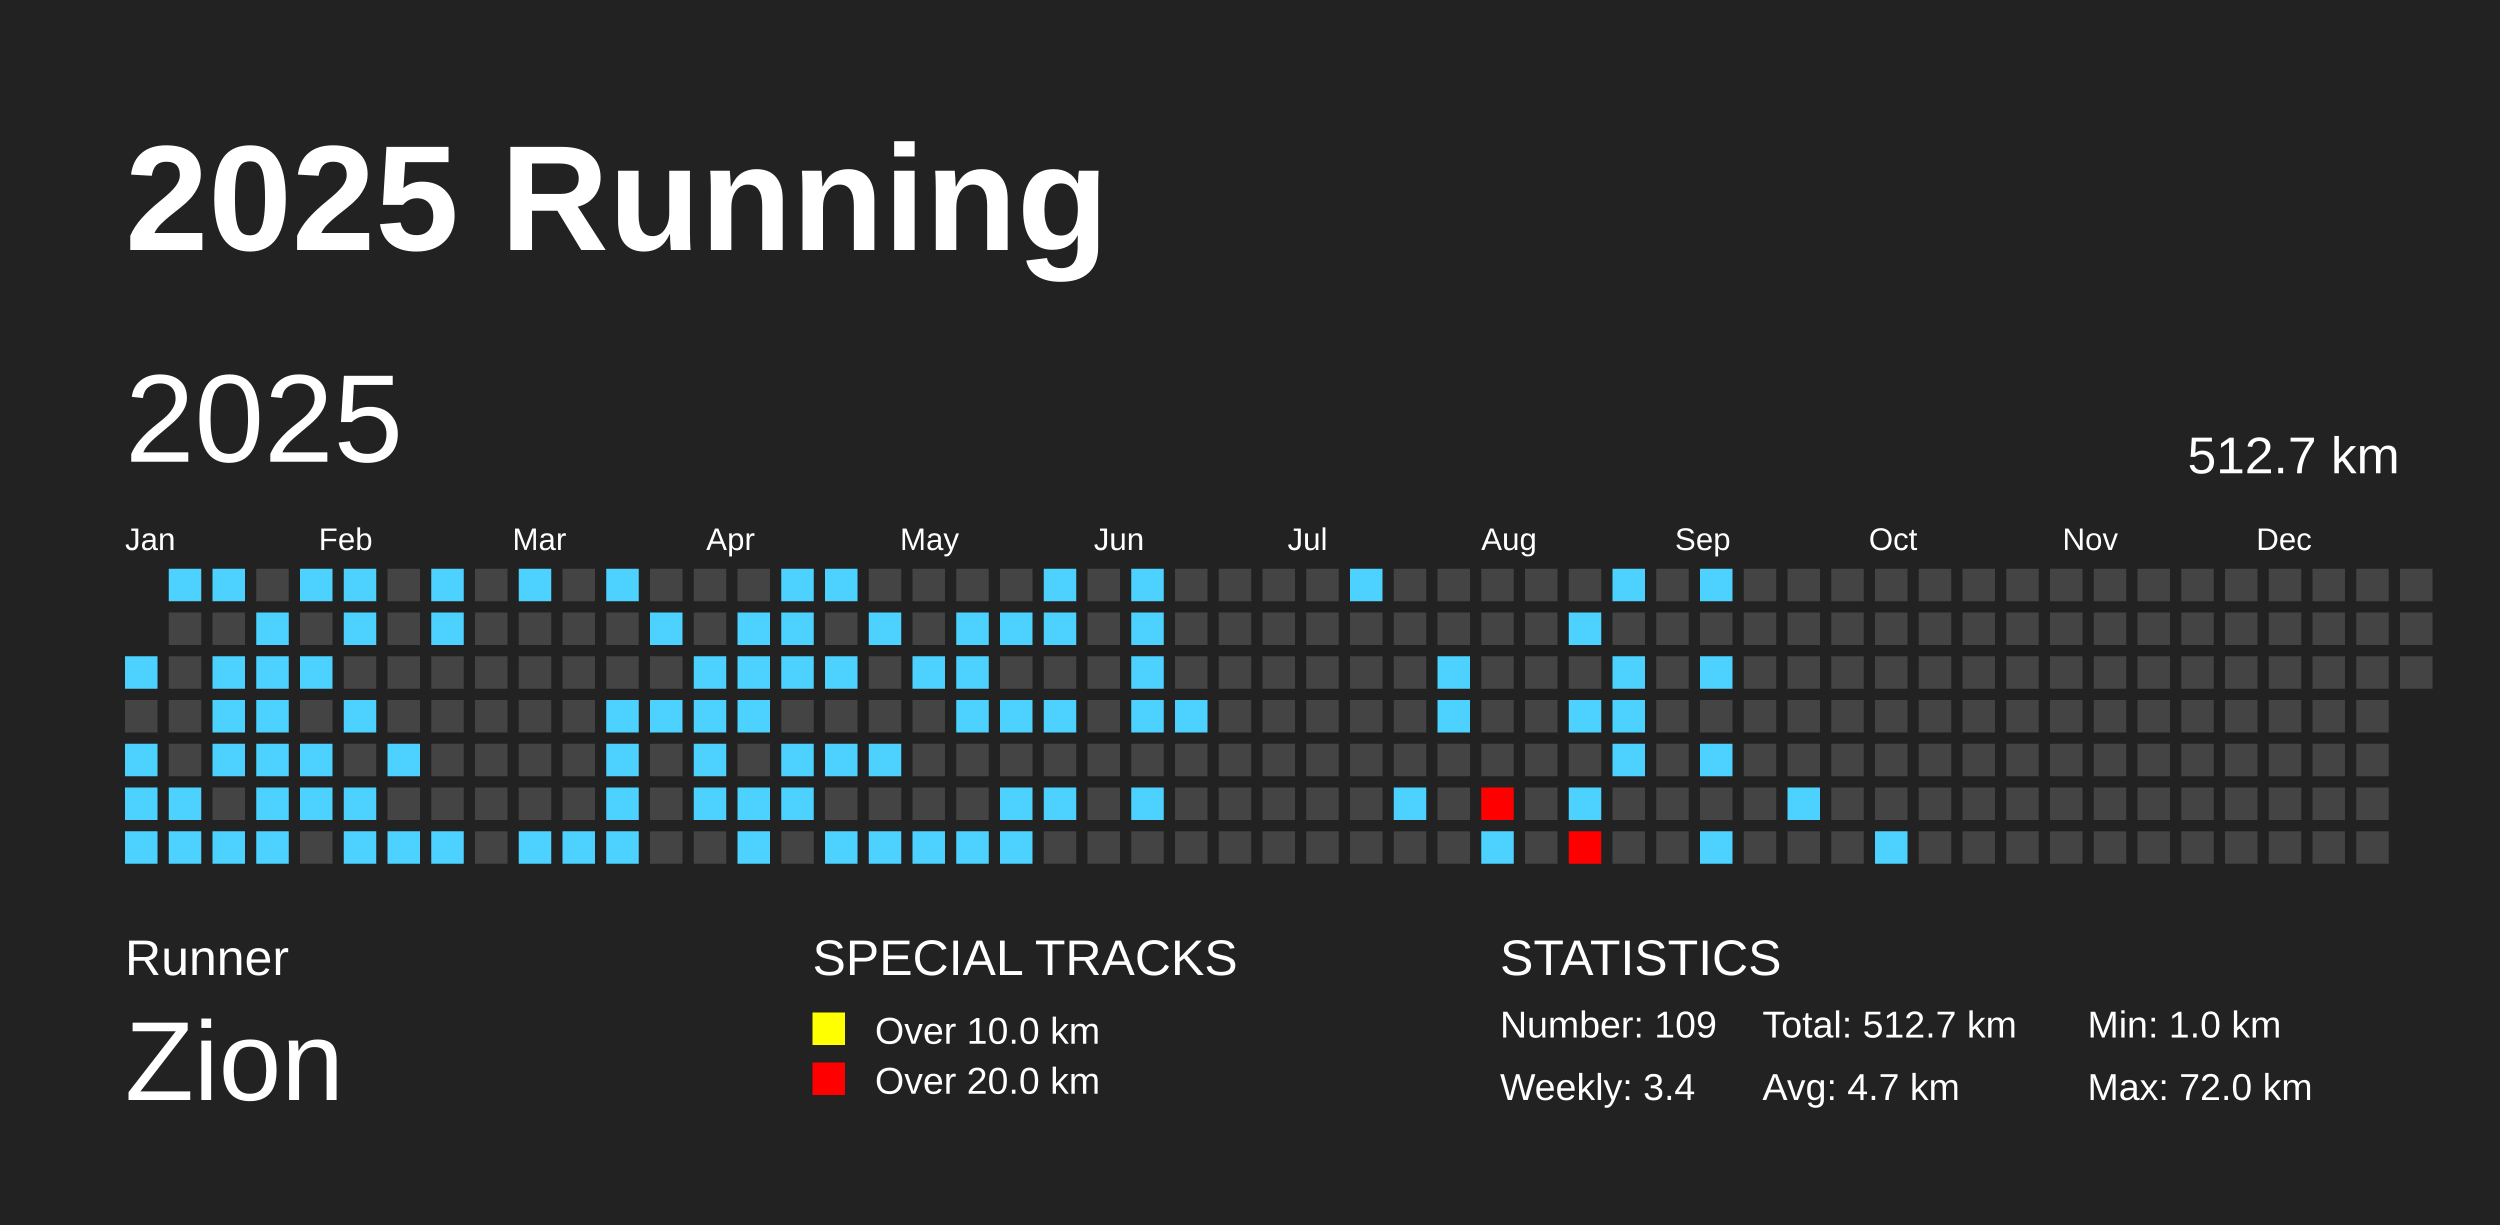
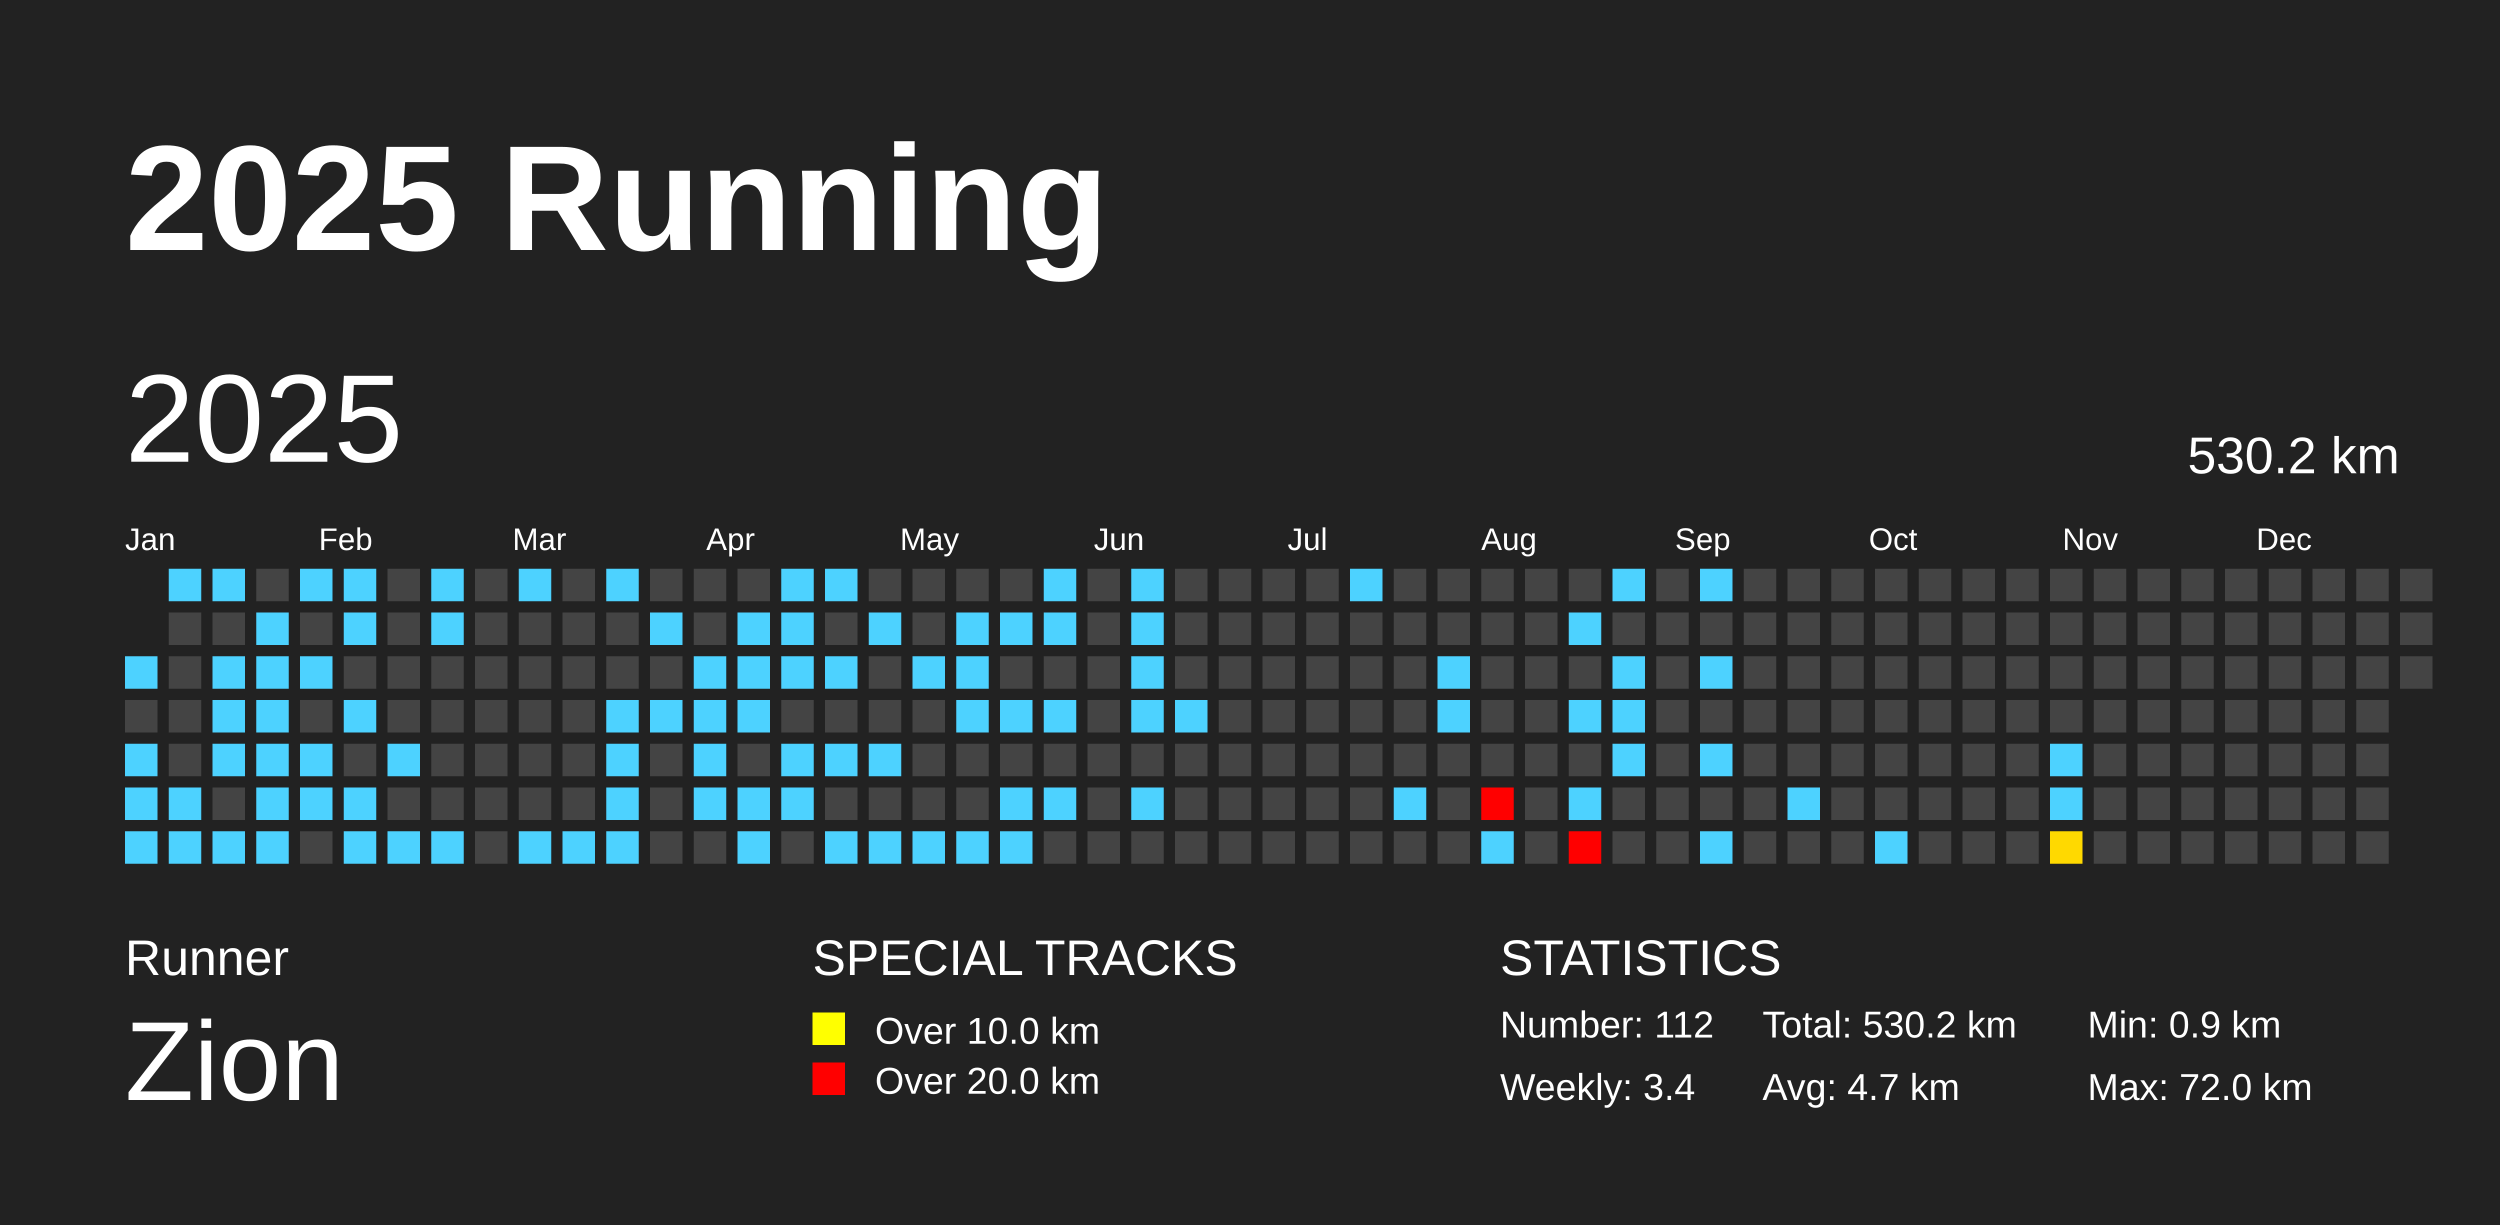
<svg xmlns="http://www.w3.org/2000/svg" baseProfile="full" height="98mm" version="1.1" viewBox="0,0,200,98" width="200mm">
  <defs />
  <rect fill="#222222" height="98" width="200" x="0" y="0" />
  <text fill="#FFFFFF" style="font-size:12px; font-family:Arial; font-weight:bold;" x="10" y="20">2025 Running</text>
  <text fill="#FFFFFF" style="font-size:4px; font-family:Arial" x="10" y="78">Runner</text>
  <text fill="#FFFFFF" style="font-size:9px; font-family:Arial" x="10" y="88">Zion</text>
  <text fill="#FFFFFF" style="font-size:4px; font-family:Arial" x="65" y="78">SPECIAL TRACKS</text>
  <rect fill="yellow" height="2.6" width="2.6" x="65" y="81" />
  <text fill="#FFFFFF" style="font-size:3px; font-family:Arial" x="70" y="83.5">Over 10.0 km</text>
  <rect fill="red" height="2.6" width="2.6" x="65" y="85" />
  <text fill="#FFFFFF" style="font-size:3px; font-family:Arial" x="70" y="87.5">Over 20.0 km</text>
  <text fill="#FFFFFF" style="font-size:4px; font-family:Arial" x="120" y="78">STATISTICS</text>
-   <text fill="#FFFFFF" style="font-size:3px; font-family:Arial" x="120" y="83">Number: 109</text>
+   <text fill="#FFFFFF" style="font-size:3px; font-family:Arial" x="120" y="83">Number: 112</text>
  <text fill="#FFFFFF" style="font-size:3px; font-family:Arial" x="120" y="88">Weekly: 3.4</text>
-   <text fill="#FFFFFF" style="font-size:3px; font-family:Arial" x="141" y="83">Total: 512.7 km</text>
+   <text fill="#FFFFFF" style="font-size:3px; font-family:Arial" x="141" y="83">Total: 530.2 km</text>
  <text fill="#FFFFFF" style="font-size:3px; font-family:Arial" x="141" y="88">Avg: 4.7 km</text>
-   <text fill="#FFFFFF" style="font-size:3px; font-family:Arial" x="167" y="83">Min: 1.0 km</text>
+   <text fill="#FFFFFF" style="font-size:3px; font-family:Arial" x="167" y="83">Min: 0.9 km</text>
  <text fill="#FFFFFF" style="font-size:3px; font-family:Arial" x="167" y="88">Max: 72.0 km</text>
  <text dominant-baseline="hanging" fill="#FFFFFF" style="font-size:10.0px; font-family:Arial;" x="10" y="30">2025</text>
-   <text dominant-baseline="hanging" fill="#FFFFFF" style="font-size:4.125px; font-family:Arial;" x="175" y="35">512.7 km</text>
+   <text dominant-baseline="hanging" fill="#FFFFFF" style="font-size:4.125px; font-family:Arial;" x="175" y="35">530.2 km</text>
  <text fill="#FFFFFF" style="font-size:2.5px; font-family:Arial" x="10.0" y="44">Jan</text>
  <text fill="#FFFFFF" style="font-size:2.5px; font-family:Arial" x="25.5" y="44">Feb</text>
  <text fill="#FFFFFF" style="font-size:2.5px; font-family:Arial" x="41.0" y="44">Mar</text>
  <text fill="#FFFFFF" style="font-size:2.5px; font-family:Arial" x="56.5" y="44">Apr</text>
  <text fill="#FFFFFF" style="font-size:2.5px; font-family:Arial" x="72.0" y="44">May</text>
  <text fill="#FFFFFF" style="font-size:2.5px; font-family:Arial" x="87.5" y="44">Jun</text>
  <text fill="#FFFFFF" style="font-size:2.5px; font-family:Arial" x="103.0" y="44">Jul</text>
  <text fill="#FFFFFF" style="font-size:2.5px; font-family:Arial" x="118.5" y="44">Aug</text>
  <text fill="#FFFFFF" style="font-size:2.5px; font-family:Arial" x="134.0" y="44">Sep</text>
  <text fill="#FFFFFF" style="font-size:2.5px; font-family:Arial" x="149.5" y="44">Oct</text>
  <text fill="#FFFFFF" style="font-size:2.5px; font-family:Arial" x="165.0" y="44">Nov</text>
  <text fill="#FFFFFF" style="font-size:2.5px; font-family:Arial" x="180.5" y="44">Dec</text>
  <rect fill="#4dd2ff" height="2.6" width="2.6" x="10.0" y="52.5" />
  <rect fill="#444444" height="2.6" width="2.6" x="10.0" y="56.0" />
  <rect fill="#4dd2ff" height="2.6" width="2.6" x="10.0" y="59.5" />
  <rect fill="#4dd2ff" height="2.6" width="2.6" x="10.0" y="63.0" />
  <rect fill="#4dd2ff" height="2.6" width="2.6" x="10.0" y="66.5" />
  <rect fill="#4dd2ff" height="2.6" width="2.6" x="13.5" y="45.5" />
  <rect fill="#444444" height="2.6" width="2.6" x="13.5" y="49.0" />
  <rect fill="#444444" height="2.6" width="2.6" x="13.5" y="52.5" />
  <rect fill="#444444" height="2.6" width="2.6" x="13.5" y="56.0" />
  <rect fill="#444444" height="2.6" width="2.6" x="13.5" y="59.5" />
  <rect fill="#4dd2ff" height="2.6" width="2.6" x="13.5" y="63.0" />
  <rect fill="#4dd2ff" height="2.6" width="2.6" x="13.5" y="66.5" />
  <rect fill="#4dd2ff" height="2.6" width="2.6" x="17.0" y="45.5" />
  <rect fill="#444444" height="2.6" width="2.6" x="17.0" y="49.0" />
  <rect fill="#4dd2ff" height="2.6" width="2.6" x="17.0" y="52.5" />
  <rect fill="#4dd2ff" height="2.6" width="2.6" x="17.0" y="56.0" />
  <rect fill="#4dd2ff" height="2.6" width="2.6" x="17.0" y="59.5" />
  <rect fill="#444444" height="2.6" width="2.6" x="17.0" y="63.0" />
  <rect fill="#4dd2ff" height="2.6" width="2.6" x="17.0" y="66.5" />
  <rect fill="#444444" height="2.6" width="2.6" x="20.5" y="45.5" />
  <rect fill="#4dd2ff" height="2.6" width="2.6" x="20.5" y="49.0" />
  <rect fill="#4dd2ff" height="2.6" width="2.6" x="20.5" y="52.5" />
  <rect fill="#4dd2ff" height="2.6" width="2.6" x="20.5" y="56.0" />
  <rect fill="#4dd2ff" height="2.6" width="2.6" x="20.5" y="59.5" />
  <rect fill="#4dd2ff" height="2.6" width="2.6" x="20.5" y="63.0" />
  <rect fill="#4dd2ff" height="2.6" width="2.6" x="20.5" y="66.5" />
  <rect fill="#4dd2ff" height="2.6" width="2.6" x="24.0" y="45.5" />
  <rect fill="#444444" height="2.6" width="2.6" x="24.0" y="49.0" />
  <rect fill="#4dd2ff" height="2.6" width="2.6" x="24.0" y="52.5" />
  <rect fill="#444444" height="2.6" width="2.6" x="24.0" y="56.0" />
  <rect fill="#4dd2ff" height="2.6" width="2.6" x="24.0" y="59.5" />
  <rect fill="#4dd2ff" height="2.6" width="2.6" x="24.0" y="63.0" />
  <rect fill="#444444" height="2.6" width="2.6" x="24.0" y="66.5" />
  <rect fill="#4dd2ff" height="2.6" width="2.6" x="27.5" y="45.5" />
  <rect fill="#4dd2ff" height="2.6" width="2.6" x="27.5" y="49.0" />
  <rect fill="#444444" height="2.6" width="2.6" x="27.5" y="52.5" />
  <rect fill="#4dd2ff" height="2.6" width="2.6" x="27.5" y="56.0" />
  <rect fill="#444444" height="2.6" width="2.6" x="27.5" y="59.5" />
  <rect fill="#4dd2ff" height="2.6" width="2.6" x="27.5" y="63.0" />
  <rect fill="#4dd2ff" height="2.6" width="2.6" x="27.5" y="66.5" />
  <rect fill="#444444" height="2.6" width="2.6" x="31.0" y="45.5" />
  <rect fill="#444444" height="2.6" width="2.6" x="31.0" y="49.0" />
  <rect fill="#444444" height="2.6" width="2.6" x="31.0" y="52.5" />
  <rect fill="#444444" height="2.6" width="2.6" x="31.0" y="56.0" />
  <rect fill="#4dd2ff" height="2.6" width="2.6" x="31.0" y="59.5" />
  <rect fill="#444444" height="2.6" width="2.6" x="31.0" y="63.0" />
  <rect fill="#4dd2ff" height="2.6" width="2.6" x="31.0" y="66.5" />
  <rect fill="#4dd2ff" height="2.6" width="2.6" x="34.5" y="45.5" />
  <rect fill="#4dd2ff" height="2.6" width="2.6" x="34.5" y="49.0" />
  <rect fill="#444444" height="2.6" width="2.6" x="34.5" y="52.5" />
  <rect fill="#444444" height="2.6" width="2.6" x="34.5" y="56.0" />
  <rect fill="#444444" height="2.6" width="2.6" x="34.5" y="59.5" />
  <rect fill="#444444" height="2.6" width="2.6" x="34.5" y="63.0" />
  <rect fill="#4dd2ff" height="2.6" width="2.6" x="34.5" y="66.5" />
  <rect fill="#444444" height="2.6" width="2.6" x="38.0" y="45.5" />
  <rect fill="#444444" height="2.6" width="2.6" x="38.0" y="49.0" />
  <rect fill="#444444" height="2.6" width="2.6" x="38.0" y="52.5" />
  <rect fill="#444444" height="2.6" width="2.6" x="38.0" y="56.0" />
  <rect fill="#444444" height="2.6" width="2.6" x="38.0" y="59.5" />
  <rect fill="#444444" height="2.6" width="2.6" x="38.0" y="63.0" />
  <rect fill="#444444" height="2.6" width="2.6" x="38.0" y="66.5" />
  <rect fill="#4dd2ff" height="2.6" width="2.6" x="41.5" y="45.5" />
  <rect fill="#444444" height="2.6" width="2.6" x="41.5" y="49.0" />
  <rect fill="#444444" height="2.6" width="2.6" x="41.5" y="52.5" />
  <rect fill="#444444" height="2.6" width="2.6" x="41.5" y="56.0" />
  <rect fill="#444444" height="2.6" width="2.6" x="41.5" y="59.5" />
  <rect fill="#444444" height="2.6" width="2.6" x="41.5" y="63.0" />
  <rect fill="#4dd2ff" height="2.6" width="2.6" x="41.5" y="66.5" />
  <rect fill="#444444" height="2.6" width="2.6" x="45.0" y="45.5" />
  <rect fill="#444444" height="2.6" width="2.6" x="45.0" y="49.0" />
  <rect fill="#444444" height="2.6" width="2.6" x="45.0" y="52.5" />
  <rect fill="#444444" height="2.6" width="2.6" x="45.0" y="56.0" />
  <rect fill="#444444" height="2.6" width="2.6" x="45.0" y="59.5" />
  <rect fill="#444444" height="2.6" width="2.6" x="45.0" y="63.0" />
  <rect fill="#4dd2ff" height="2.6" width="2.6" x="45.0" y="66.5" />
  <rect fill="#4dd2ff" height="2.6" width="2.6" x="48.5" y="45.5" />
  <rect fill="#444444" height="2.6" width="2.6" x="48.5" y="49.0" />
  <rect fill="#444444" height="2.6" width="2.6" x="48.5" y="52.5" />
  <rect fill="#4dd2ff" height="2.6" width="2.6" x="48.5" y="56.0" />
  <rect fill="#4dd2ff" height="2.6" width="2.6" x="48.5" y="59.5" />
  <rect fill="#4dd2ff" height="2.6" width="2.6" x="48.5" y="63.0" />
  <rect fill="#4dd2ff" height="2.6" width="2.6" x="48.5" y="66.5" />
  <rect fill="#444444" height="2.6" width="2.6" x="52.0" y="45.5" />
  <rect fill="#4dd2ff" height="2.6" width="2.6" x="52.0" y="49.0" />
  <rect fill="#444444" height="2.6" width="2.6" x="52.0" y="52.5" />
  <rect fill="#4dd2ff" height="2.6" width="2.6" x="52.0" y="56.0" />
  <rect fill="#444444" height="2.6" width="2.6" x="52.0" y="59.5" />
  <rect fill="#444444" height="2.6" width="2.6" x="52.0" y="63.0" />
  <rect fill="#444444" height="2.6" width="2.6" x="52.0" y="66.5" />
  <rect fill="#444444" height="2.6" width="2.6" x="55.5" y="45.5" />
  <rect fill="#444444" height="2.6" width="2.6" x="55.5" y="49.0" />
  <rect fill="#4dd2ff" height="2.6" width="2.6" x="55.5" y="52.5" />
  <rect fill="#4dd2ff" height="2.6" width="2.6" x="55.5" y="56.0" />
  <rect fill="#4dd2ff" height="2.6" width="2.6" x="55.5" y="59.5" />
  <rect fill="#4dd2ff" height="2.6" width="2.6" x="55.5" y="63.0" />
  <rect fill="#444444" height="2.6" width="2.6" x="55.5" y="66.5" />
  <rect fill="#444444" height="2.6" width="2.6" x="59.0" y="45.5" />
  <rect fill="#4dd2ff" height="2.6" width="2.6" x="59.0" y="49.0" />
  <rect fill="#4dd2ff" height="2.6" width="2.6" x="59.0" y="52.5" />
  <rect fill="#4dd2ff" height="2.6" width="2.6" x="59.0" y="56.0" />
  <rect fill="#444444" height="2.6" width="2.6" x="59.0" y="59.5" />
  <rect fill="#4dd2ff" height="2.6" width="2.6" x="59.0" y="63.0" />
  <rect fill="#4dd2ff" height="2.6" width="2.6" x="59.0" y="66.5" />
  <rect fill="#4dd2ff" height="2.6" width="2.6" x="62.5" y="45.5" />
  <rect fill="#4dd2ff" height="2.6" width="2.6" x="62.5" y="49.0" />
  <rect fill="#4dd2ff" height="2.6" width="2.6" x="62.5" y="52.5" />
  <rect fill="#444444" height="2.6" width="2.6" x="62.5" y="56.0" />
  <rect fill="#4dd2ff" height="2.6" width="2.6" x="62.5" y="59.5" />
  <rect fill="#4dd2ff" height="2.6" width="2.6" x="62.5" y="63.0" />
  <rect fill="#444444" height="2.6" width="2.6" x="62.5" y="66.5" />
  <rect fill="#4dd2ff" height="2.6" width="2.6" x="66.0" y="45.5" />
  <rect fill="#444444" height="2.6" width="2.6" x="66.0" y="49.0" />
  <rect fill="#4dd2ff" height="2.6" width="2.6" x="66.0" y="52.5" />
  <rect fill="#444444" height="2.6" width="2.6" x="66.0" y="56.0" />
  <rect fill="#4dd2ff" height="2.6" width="2.6" x="66.0" y="59.5" />
  <rect fill="#444444" height="2.6" width="2.6" x="66.0" y="63.0" />
  <rect fill="#4dd2ff" height="2.6" width="2.6" x="66.0" y="66.5" />
  <rect fill="#444444" height="2.6" width="2.6" x="69.5" y="45.5" />
  <rect fill="#4dd2ff" height="2.6" width="2.6" x="69.5" y="49.0" />
  <rect fill="#444444" height="2.6" width="2.6" x="69.5" y="52.5" />
  <rect fill="#444444" height="2.6" width="2.6" x="69.5" y="56.0" />
  <rect fill="#4dd2ff" height="2.6" width="2.6" x="69.5" y="59.5" />
  <rect fill="#444444" height="2.6" width="2.6" x="69.5" y="63.0" />
  <rect fill="#4dd2ff" height="2.6" width="2.6" x="69.5" y="66.5" />
  <rect fill="#444444" height="2.6" width="2.6" x="73.0" y="45.5" />
  <rect fill="#444444" height="2.6" width="2.6" x="73.0" y="49.0" />
  <rect fill="#4dd2ff" height="2.6" width="2.6" x="73.0" y="52.5" />
  <rect fill="#444444" height="2.6" width="2.6" x="73.0" y="56.0" />
  <rect fill="#444444" height="2.6" width="2.6" x="73.0" y="59.5" />
  <rect fill="#444444" height="2.6" width="2.6" x="73.0" y="63.0" />
  <rect fill="#4dd2ff" height="2.6" width="2.6" x="73.0" y="66.5" />
  <rect fill="#444444" height="2.6" width="2.6" x="76.5" y="45.5" />
  <rect fill="#4dd2ff" height="2.6" width="2.6" x="76.5" y="49.0" />
  <rect fill="#4dd2ff" height="2.6" width="2.6" x="76.5" y="52.5" />
  <rect fill="#4dd2ff" height="2.6" width="2.6" x="76.5" y="56.0" />
  <rect fill="#444444" height="2.6" width="2.6" x="76.5" y="59.5" />
  <rect fill="#444444" height="2.6" width="2.6" x="76.5" y="63.0" />
  <rect fill="#4dd2ff" height="2.6" width="2.6" x="76.5" y="66.5" />
  <rect fill="#444444" height="2.6" width="2.6" x="80.0" y="45.5" />
  <rect fill="#4dd2ff" height="2.6" width="2.6" x="80.0" y="49.0" />
  <rect fill="#444444" height="2.6" width="2.6" x="80.0" y="52.5" />
  <rect fill="#4dd2ff" height="2.6" width="2.6" x="80.0" y="56.0" />
  <rect fill="#444444" height="2.6" width="2.6" x="80.0" y="59.5" />
  <rect fill="#4dd2ff" height="2.6" width="2.6" x="80.0" y="63.0" />
  <rect fill="#4dd2ff" height="2.6" width="2.6" x="80.0" y="66.5" />
  <rect fill="#4dd2ff" height="2.6" width="2.6" x="83.5" y="45.5" />
  <rect fill="#4dd2ff" height="2.6" width="2.6" x="83.5" y="49.0" />
  <rect fill="#444444" height="2.6" width="2.6" x="83.5" y="52.5" />
  <rect fill="#4dd2ff" height="2.6" width="2.6" x="83.5" y="56.0" />
  <rect fill="#444444" height="2.6" width="2.6" x="83.5" y="59.5" />
  <rect fill="#4dd2ff" height="2.6" width="2.6" x="83.5" y="63.0" />
  <rect fill="#444444" height="2.6" width="2.6" x="83.5" y="66.5" />
  <rect fill="#444444" height="2.6" width="2.6" x="87.0" y="45.5" />
  <rect fill="#444444" height="2.6" width="2.6" x="87.0" y="49.0" />
  <rect fill="#444444" height="2.6" width="2.6" x="87.0" y="52.5" />
  <rect fill="#444444" height="2.6" width="2.6" x="87.0" y="56.0" />
  <rect fill="#444444" height="2.6" width="2.6" x="87.0" y="59.5" />
  <rect fill="#444444" height="2.6" width="2.6" x="87.0" y="63.0" />
  <rect fill="#444444" height="2.6" width="2.6" x="87.0" y="66.5" />
  <rect fill="#4dd2ff" height="2.6" width="2.6" x="90.5" y="45.5" />
  <rect fill="#4dd2ff" height="2.6" width="2.6" x="90.5" y="49.0" />
  <rect fill="#4dd2ff" height="2.6" width="2.6" x="90.5" y="52.5" />
  <rect fill="#4dd2ff" height="2.6" width="2.6" x="90.5" y="56.0" />
  <rect fill="#444444" height="2.6" width="2.6" x="90.5" y="59.5" />
  <rect fill="#4dd2ff" height="2.6" width="2.6" x="90.5" y="63.0" />
  <rect fill="#444444" height="2.6" width="2.6" x="90.5" y="66.5" />
  <rect fill="#444444" height="2.6" width="2.6" x="94.0" y="45.5" />
  <rect fill="#444444" height="2.6" width="2.6" x="94.0" y="49.0" />
  <rect fill="#444444" height="2.6" width="2.6" x="94.0" y="52.5" />
  <rect fill="#4dd2ff" height="2.6" width="2.6" x="94.0" y="56.0" />
  <rect fill="#444444" height="2.6" width="2.6" x="94.0" y="59.5" />
  <rect fill="#444444" height="2.6" width="2.6" x="94.0" y="63.0" />
  <rect fill="#444444" height="2.6" width="2.6" x="94.0" y="66.5" />
  <rect fill="#444444" height="2.6" width="2.6" x="97.5" y="45.5" />
  <rect fill="#444444" height="2.6" width="2.6" x="97.5" y="49.0" />
  <rect fill="#444444" height="2.6" width="2.6" x="97.5" y="52.5" />
  <rect fill="#444444" height="2.6" width="2.6" x="97.5" y="56.0" />
  <rect fill="#444444" height="2.6" width="2.6" x="97.5" y="59.5" />
  <rect fill="#444444" height="2.6" width="2.6" x="97.5" y="63.0" />
  <rect fill="#444444" height="2.6" width="2.6" x="97.5" y="66.5" />
  <rect fill="#444444" height="2.6" width="2.6" x="101.0" y="45.5" />
  <rect fill="#444444" height="2.6" width="2.6" x="101.0" y="49.0" />
  <rect fill="#444444" height="2.6" width="2.6" x="101.0" y="52.5" />
  <rect fill="#444444" height="2.6" width="2.6" x="101.0" y="56.0" />
  <rect fill="#444444" height="2.6" width="2.6" x="101.0" y="59.5" />
  <rect fill="#444444" height="2.6" width="2.6" x="101.0" y="63.0" />
  <rect fill="#444444" height="2.6" width="2.6" x="101.0" y="66.5" />
  <rect fill="#444444" height="2.6" width="2.6" x="104.5" y="45.5" />
  <rect fill="#444444" height="2.6" width="2.6" x="104.5" y="49.0" />
  <rect fill="#444444" height="2.6" width="2.6" x="104.5" y="52.5" />
  <rect fill="#444444" height="2.6" width="2.6" x="104.5" y="56.0" />
  <rect fill="#444444" height="2.6" width="2.6" x="104.5" y="59.5" />
  <rect fill="#444444" height="2.6" width="2.6" x="104.5" y="63.0" />
  <rect fill="#444444" height="2.6" width="2.6" x="104.5" y="66.5" />
  <rect fill="#4dd2ff" height="2.6" width="2.6" x="108.0" y="45.5" />
  <rect fill="#444444" height="2.6" width="2.6" x="108.0" y="49.0" />
  <rect fill="#444444" height="2.6" width="2.6" x="108.0" y="52.5" />
  <rect fill="#444444" height="2.6" width="2.6" x="108.0" y="56.0" />
  <rect fill="#444444" height="2.6" width="2.6" x="108.0" y="59.5" />
  <rect fill="#444444" height="2.6" width="2.6" x="108.0" y="63.0" />
  <rect fill="#444444" height="2.6" width="2.6" x="108.0" y="66.5" />
  <rect fill="#444444" height="2.6" width="2.6" x="111.5" y="45.5" />
  <rect fill="#444444" height="2.6" width="2.6" x="111.5" y="49.0" />
  <rect fill="#444444" height="2.6" width="2.6" x="111.5" y="52.5" />
  <rect fill="#444444" height="2.6" width="2.6" x="111.5" y="56.0" />
  <rect fill="#444444" height="2.6" width="2.6" x="111.5" y="59.5" />
  <rect fill="#4dd2ff" height="2.6" width="2.6" x="111.5" y="63.0" />
  <rect fill="#444444" height="2.6" width="2.6" x="111.5" y="66.5" />
  <rect fill="#444444" height="2.6" width="2.6" x="115.0" y="45.5" />
  <rect fill="#444444" height="2.6" width="2.6" x="115.0" y="49.0" />
  <rect fill="#4dd2ff" height="2.6" width="2.6" x="115.0" y="52.5" />
  <rect fill="#4dd2ff" height="2.6" width="2.6" x="115.0" y="56.0" />
  <rect fill="#444444" height="2.6" width="2.6" x="115.0" y="59.5" />
  <rect fill="#444444" height="2.6" width="2.6" x="115.0" y="63.0" />
  <rect fill="#444444" height="2.6" width="2.6" x="115.0" y="66.5" />
  <rect fill="#444444" height="2.6" width="2.6" x="118.5" y="45.5" />
  <rect fill="#444444" height="2.6" width="2.6" x="118.5" y="49.0" />
  <rect fill="#444444" height="2.6" width="2.6" x="118.5" y="52.5" />
  <rect fill="#444444" height="2.6" width="2.6" x="118.5" y="56.0" />
  <rect fill="#444444" height="2.6" width="2.6" x="118.5" y="59.5" />
  <rect fill="red" height="2.6" width="2.6" x="118.5" y="63.0" />
  <rect fill="#4dd2ff" height="2.6" width="2.6" x="118.5" y="66.5" />
  <rect fill="#444444" height="2.6" width="2.6" x="122.0" y="45.5" />
  <rect fill="#444444" height="2.6" width="2.6" x="122.0" y="49.0" />
  <rect fill="#444444" height="2.6" width="2.6" x="122.0" y="52.5" />
  <rect fill="#444444" height="2.6" width="2.6" x="122.0" y="56.0" />
  <rect fill="#444444" height="2.6" width="2.6" x="122.0" y="59.5" />
  <rect fill="#444444" height="2.6" width="2.6" x="122.0" y="63.0" />
  <rect fill="#444444" height="2.6" width="2.6" x="122.0" y="66.5" />
  <rect fill="#444444" height="2.6" width="2.6" x="125.5" y="45.5" />
  <rect fill="#4dd2ff" height="2.6" width="2.6" x="125.5" y="49.0" />
  <rect fill="#444444" height="2.6" width="2.6" x="125.5" y="52.5" />
  <rect fill="#4dd2ff" height="2.6" width="2.6" x="125.5" y="56.0" />
  <rect fill="#444444" height="2.6" width="2.6" x="125.5" y="59.5" />
  <rect fill="#4dd2ff" height="2.6" width="2.6" x="125.5" y="63.0" />
  <rect fill="red" height="2.6" width="2.6" x="125.5" y="66.5" />
  <rect fill="#4dd2ff" height="2.6" width="2.6" x="129.0" y="45.5" />
  <rect fill="#444444" height="2.6" width="2.6" x="129.0" y="49.0" />
  <rect fill="#4dd2ff" height="2.6" width="2.6" x="129.0" y="52.5" />
  <rect fill="#4dd2ff" height="2.6" width="2.6" x="129.0" y="56.0" />
  <rect fill="#4dd2ff" height="2.6" width="2.6" x="129.0" y="59.5" />
  <rect fill="#444444" height="2.6" width="2.6" x="129.0" y="63.0" />
  <rect fill="#444444" height="2.6" width="2.6" x="129.0" y="66.5" />
  <rect fill="#444444" height="2.6" width="2.6" x="132.5" y="45.5" />
  <rect fill="#444444" height="2.6" width="2.6" x="132.5" y="49.0" />
  <rect fill="#444444" height="2.6" width="2.6" x="132.5" y="52.5" />
  <rect fill="#444444" height="2.6" width="2.6" x="132.5" y="56.0" />
  <rect fill="#444444" height="2.6" width="2.6" x="132.5" y="59.5" />
  <rect fill="#444444" height="2.6" width="2.6" x="132.5" y="63.0" />
  <rect fill="#444444" height="2.6" width="2.6" x="132.5" y="66.5" />
  <rect fill="#4dd2ff" height="2.6" width="2.6" x="136.0" y="45.5" />
  <rect fill="#444444" height="2.6" width="2.6" x="136.0" y="49.0" />
  <rect fill="#4dd2ff" height="2.6" width="2.6" x="136.0" y="52.5" />
  <rect fill="#444444" height="2.6" width="2.6" x="136.0" y="56.0" />
  <rect fill="#4dd2ff" height="2.6" width="2.6" x="136.0" y="59.5" />
  <rect fill="#444444" height="2.6" width="2.6" x="136.0" y="63.0" />
  <rect fill="#4dd2ff" height="2.6" width="2.6" x="136.0" y="66.5" />
  <rect fill="#444444" height="2.6" width="2.6" x="139.5" y="45.5" />
  <rect fill="#444444" height="2.6" width="2.6" x="139.5" y="49.0" />
  <rect fill="#444444" height="2.6" width="2.6" x="139.5" y="52.5" />
  <rect fill="#444444" height="2.6" width="2.6" x="139.5" y="56.0" />
  <rect fill="#444444" height="2.6" width="2.6" x="139.5" y="59.5" />
  <rect fill="#444444" height="2.6" width="2.6" x="139.5" y="63.0" />
  <rect fill="#444444" height="2.6" width="2.6" x="139.5" y="66.5" />
  <rect fill="#444444" height="2.6" width="2.6" x="143.0" y="45.5" />
  <rect fill="#444444" height="2.6" width="2.6" x="143.0" y="49.0" />
  <rect fill="#444444" height="2.6" width="2.6" x="143.0" y="52.5" />
  <rect fill="#444444" height="2.6" width="2.6" x="143.0" y="56.0" />
  <rect fill="#444444" height="2.6" width="2.6" x="143.0" y="59.5" />
  <rect fill="#4dd2ff" height="2.6" width="2.6" x="143.0" y="63.0" />
  <rect fill="#444444" height="2.6" width="2.6" x="143.0" y="66.5" />
  <rect fill="#444444" height="2.6" width="2.6" x="146.5" y="45.5" />
  <rect fill="#444444" height="2.6" width="2.6" x="146.5" y="49.0" />
  <rect fill="#444444" height="2.6" width="2.6" x="146.5" y="52.5" />
  <rect fill="#444444" height="2.6" width="2.6" x="146.5" y="56.0" />
  <rect fill="#444444" height="2.6" width="2.6" x="146.5" y="59.5" />
  <rect fill="#444444" height="2.6" width="2.6" x="146.5" y="63.0" />
  <rect fill="#444444" height="2.6" width="2.6" x="146.5" y="66.5" />
  <rect fill="#444444" height="2.6" width="2.6" x="150.0" y="45.5" />
  <rect fill="#444444" height="2.6" width="2.6" x="150.0" y="49.0" />
  <rect fill="#444444" height="2.6" width="2.6" x="150.0" y="52.5" />
  <rect fill="#444444" height="2.6" width="2.6" x="150.0" y="56.0" />
  <rect fill="#444444" height="2.6" width="2.6" x="150.0" y="59.5" />
  <rect fill="#444444" height="2.6" width="2.6" x="150.0" y="63.0" />
  <rect fill="#4dd2ff" height="2.6" width="2.6" x="150.0" y="66.5" />
  <rect fill="#444444" height="2.6" width="2.6" x="153.5" y="45.5" />
  <rect fill="#444444" height="2.6" width="2.6" x="153.5" y="49.0" />
  <rect fill="#444444" height="2.6" width="2.6" x="153.5" y="52.5" />
  <rect fill="#444444" height="2.6" width="2.6" x="153.5" y="56.0" />
  <rect fill="#444444" height="2.6" width="2.6" x="153.5" y="59.5" />
  <rect fill="#444444" height="2.6" width="2.6" x="153.5" y="63.0" />
  <rect fill="#444444" height="2.6" width="2.6" x="153.5" y="66.5" />
  <rect fill="#444444" height="2.6" width="2.6" x="157.0" y="45.5" />
  <rect fill="#444444" height="2.6" width="2.6" x="157.0" y="49.0" />
  <rect fill="#444444" height="2.6" width="2.6" x="157.0" y="52.5" />
  <rect fill="#444444" height="2.6" width="2.6" x="157.0" y="56.0" />
  <rect fill="#444444" height="2.6" width="2.6" x="157.0" y="59.5" />
  <rect fill="#444444" height="2.6" width="2.6" x="157.0" y="63.0" />
  <rect fill="#444444" height="2.6" width="2.6" x="157.0" y="66.5" />
  <rect fill="#444444" height="2.6" width="2.6" x="160.5" y="45.5" />
  <rect fill="#444444" height="2.6" width="2.6" x="160.5" y="49.0" />
  <rect fill="#444444" height="2.6" width="2.6" x="160.5" y="52.5" />
  <rect fill="#444444" height="2.6" width="2.6" x="160.5" y="56.0" />
  <rect fill="#444444" height="2.6" width="2.6" x="160.5" y="59.5" />
  <rect fill="#444444" height="2.6" width="2.6" x="160.5" y="63.0" />
  <rect fill="#444444" height="2.6" width="2.6" x="160.5" y="66.5" />
  <rect fill="#444444" height="2.6" width="2.6" x="164.0" y="45.5" />
  <rect fill="#444444" height="2.6" width="2.6" x="164.0" y="49.0" />
  <rect fill="#444444" height="2.6" width="2.6" x="164.0" y="52.5" />
  <rect fill="#444444" height="2.6" width="2.6" x="164.0" y="56.0" />
-   <rect fill="#444444" height="2.6" width="2.6" x="164.0" y="59.5" />
-   <rect fill="#444444" height="2.6" width="2.6" x="164.0" y="63.0" />
-   <rect fill="#444444" height="2.6" width="2.6" x="164.0" y="66.5" />
+   <rect fill="#4dd2ff" height="2.6" width="2.6" x="164.0" y="59.5" />
+   <rect fill="#4dd2ff" height="2.6" width="2.6" x="164.0" y="63.0" />
+   <rect fill="#ffd900" height="2.6" width="2.6" x="164.0" y="66.5" />
  <rect fill="#444444" height="2.6" width="2.6" x="167.5" y="45.5" />
  <rect fill="#444444" height="2.6" width="2.6" x="167.5" y="49.0" />
  <rect fill="#444444" height="2.6" width="2.6" x="167.5" y="52.5" />
  <rect fill="#444444" height="2.6" width="2.6" x="167.5" y="56.0" />
  <rect fill="#444444" height="2.6" width="2.6" x="167.5" y="59.5" />
  <rect fill="#444444" height="2.6" width="2.6" x="167.5" y="63.0" />
  <rect fill="#444444" height="2.6" width="2.6" x="167.5" y="66.5" />
  <rect fill="#444444" height="2.6" width="2.6" x="171.0" y="45.5" />
  <rect fill="#444444" height="2.6" width="2.6" x="171.0" y="49.0" />
  <rect fill="#444444" height="2.6" width="2.6" x="171.0" y="52.5" />
  <rect fill="#444444" height="2.6" width="2.6" x="171.0" y="56.0" />
  <rect fill="#444444" height="2.6" width="2.6" x="171.0" y="59.5" />
  <rect fill="#444444" height="2.6" width="2.6" x="171.0" y="63.0" />
  <rect fill="#444444" height="2.6" width="2.6" x="171.0" y="66.5" />
  <rect fill="#444444" height="2.6" width="2.6" x="174.5" y="45.5" />
  <rect fill="#444444" height="2.6" width="2.6" x="174.5" y="49.0" />
  <rect fill="#444444" height="2.6" width="2.6" x="174.5" y="52.5" />
  <rect fill="#444444" height="2.6" width="2.6" x="174.5" y="56.0" />
  <rect fill="#444444" height="2.6" width="2.6" x="174.5" y="59.5" />
  <rect fill="#444444" height="2.6" width="2.6" x="174.5" y="63.0" />
  <rect fill="#444444" height="2.6" width="2.6" x="174.5" y="66.5" />
  <rect fill="#444444" height="2.6" width="2.6" x="178.0" y="45.5" />
  <rect fill="#444444" height="2.6" width="2.6" x="178.0" y="49.0" />
  <rect fill="#444444" height="2.6" width="2.6" x="178.0" y="52.5" />
  <rect fill="#444444" height="2.6" width="2.6" x="178.0" y="56.0" />
  <rect fill="#444444" height="2.6" width="2.6" x="178.0" y="59.5" />
  <rect fill="#444444" height="2.6" width="2.6" x="178.0" y="63.0" />
  <rect fill="#444444" height="2.6" width="2.6" x="178.0" y="66.5" />
  <rect fill="#444444" height="2.6" width="2.6" x="181.5" y="45.5" />
  <rect fill="#444444" height="2.6" width="2.6" x="181.5" y="49.0" />
  <rect fill="#444444" height="2.6" width="2.6" x="181.5" y="52.5" />
  <rect fill="#444444" height="2.6" width="2.6" x="181.5" y="56.0" />
  <rect fill="#444444" height="2.6" width="2.6" x="181.5" y="59.5" />
  <rect fill="#444444" height="2.6" width="2.6" x="181.5" y="63.0" />
  <rect fill="#444444" height="2.6" width="2.6" x="181.5" y="66.5" />
  <rect fill="#444444" height="2.6" width="2.6" x="185.0" y="45.5" />
  <rect fill="#444444" height="2.6" width="2.6" x="185.0" y="49.0" />
  <rect fill="#444444" height="2.6" width="2.6" x="185.0" y="52.5" />
  <rect fill="#444444" height="2.6" width="2.6" x="185.0" y="56.0" />
  <rect fill="#444444" height="2.6" width="2.6" x="185.0" y="59.5" />
  <rect fill="#444444" height="2.6" width="2.6" x="185.0" y="63.0" />
  <rect fill="#444444" height="2.6" width="2.6" x="185.0" y="66.5" />
  <rect fill="#444444" height="2.6" width="2.6" x="188.5" y="45.5" />
  <rect fill="#444444" height="2.6" width="2.6" x="188.5" y="49.0" />
  <rect fill="#444444" height="2.6" width="2.6" x="188.5" y="52.5" />
  <rect fill="#444444" height="2.6" width="2.6" x="188.5" y="56.0" />
  <rect fill="#444444" height="2.6" width="2.6" x="188.5" y="59.5" />
  <rect fill="#444444" height="2.6" width="2.6" x="188.5" y="63.0" />
  <rect fill="#444444" height="2.6" width="2.6" x="188.5" y="66.5" />
  <rect fill="#444444" height="2.6" width="2.6" x="192.0" y="45.5" />
  <rect fill="#444444" height="2.6" width="2.6" x="192.0" y="49.0" />
  <rect fill="#444444" height="2.6" width="2.6" x="192.0" y="52.5" />
</svg>
